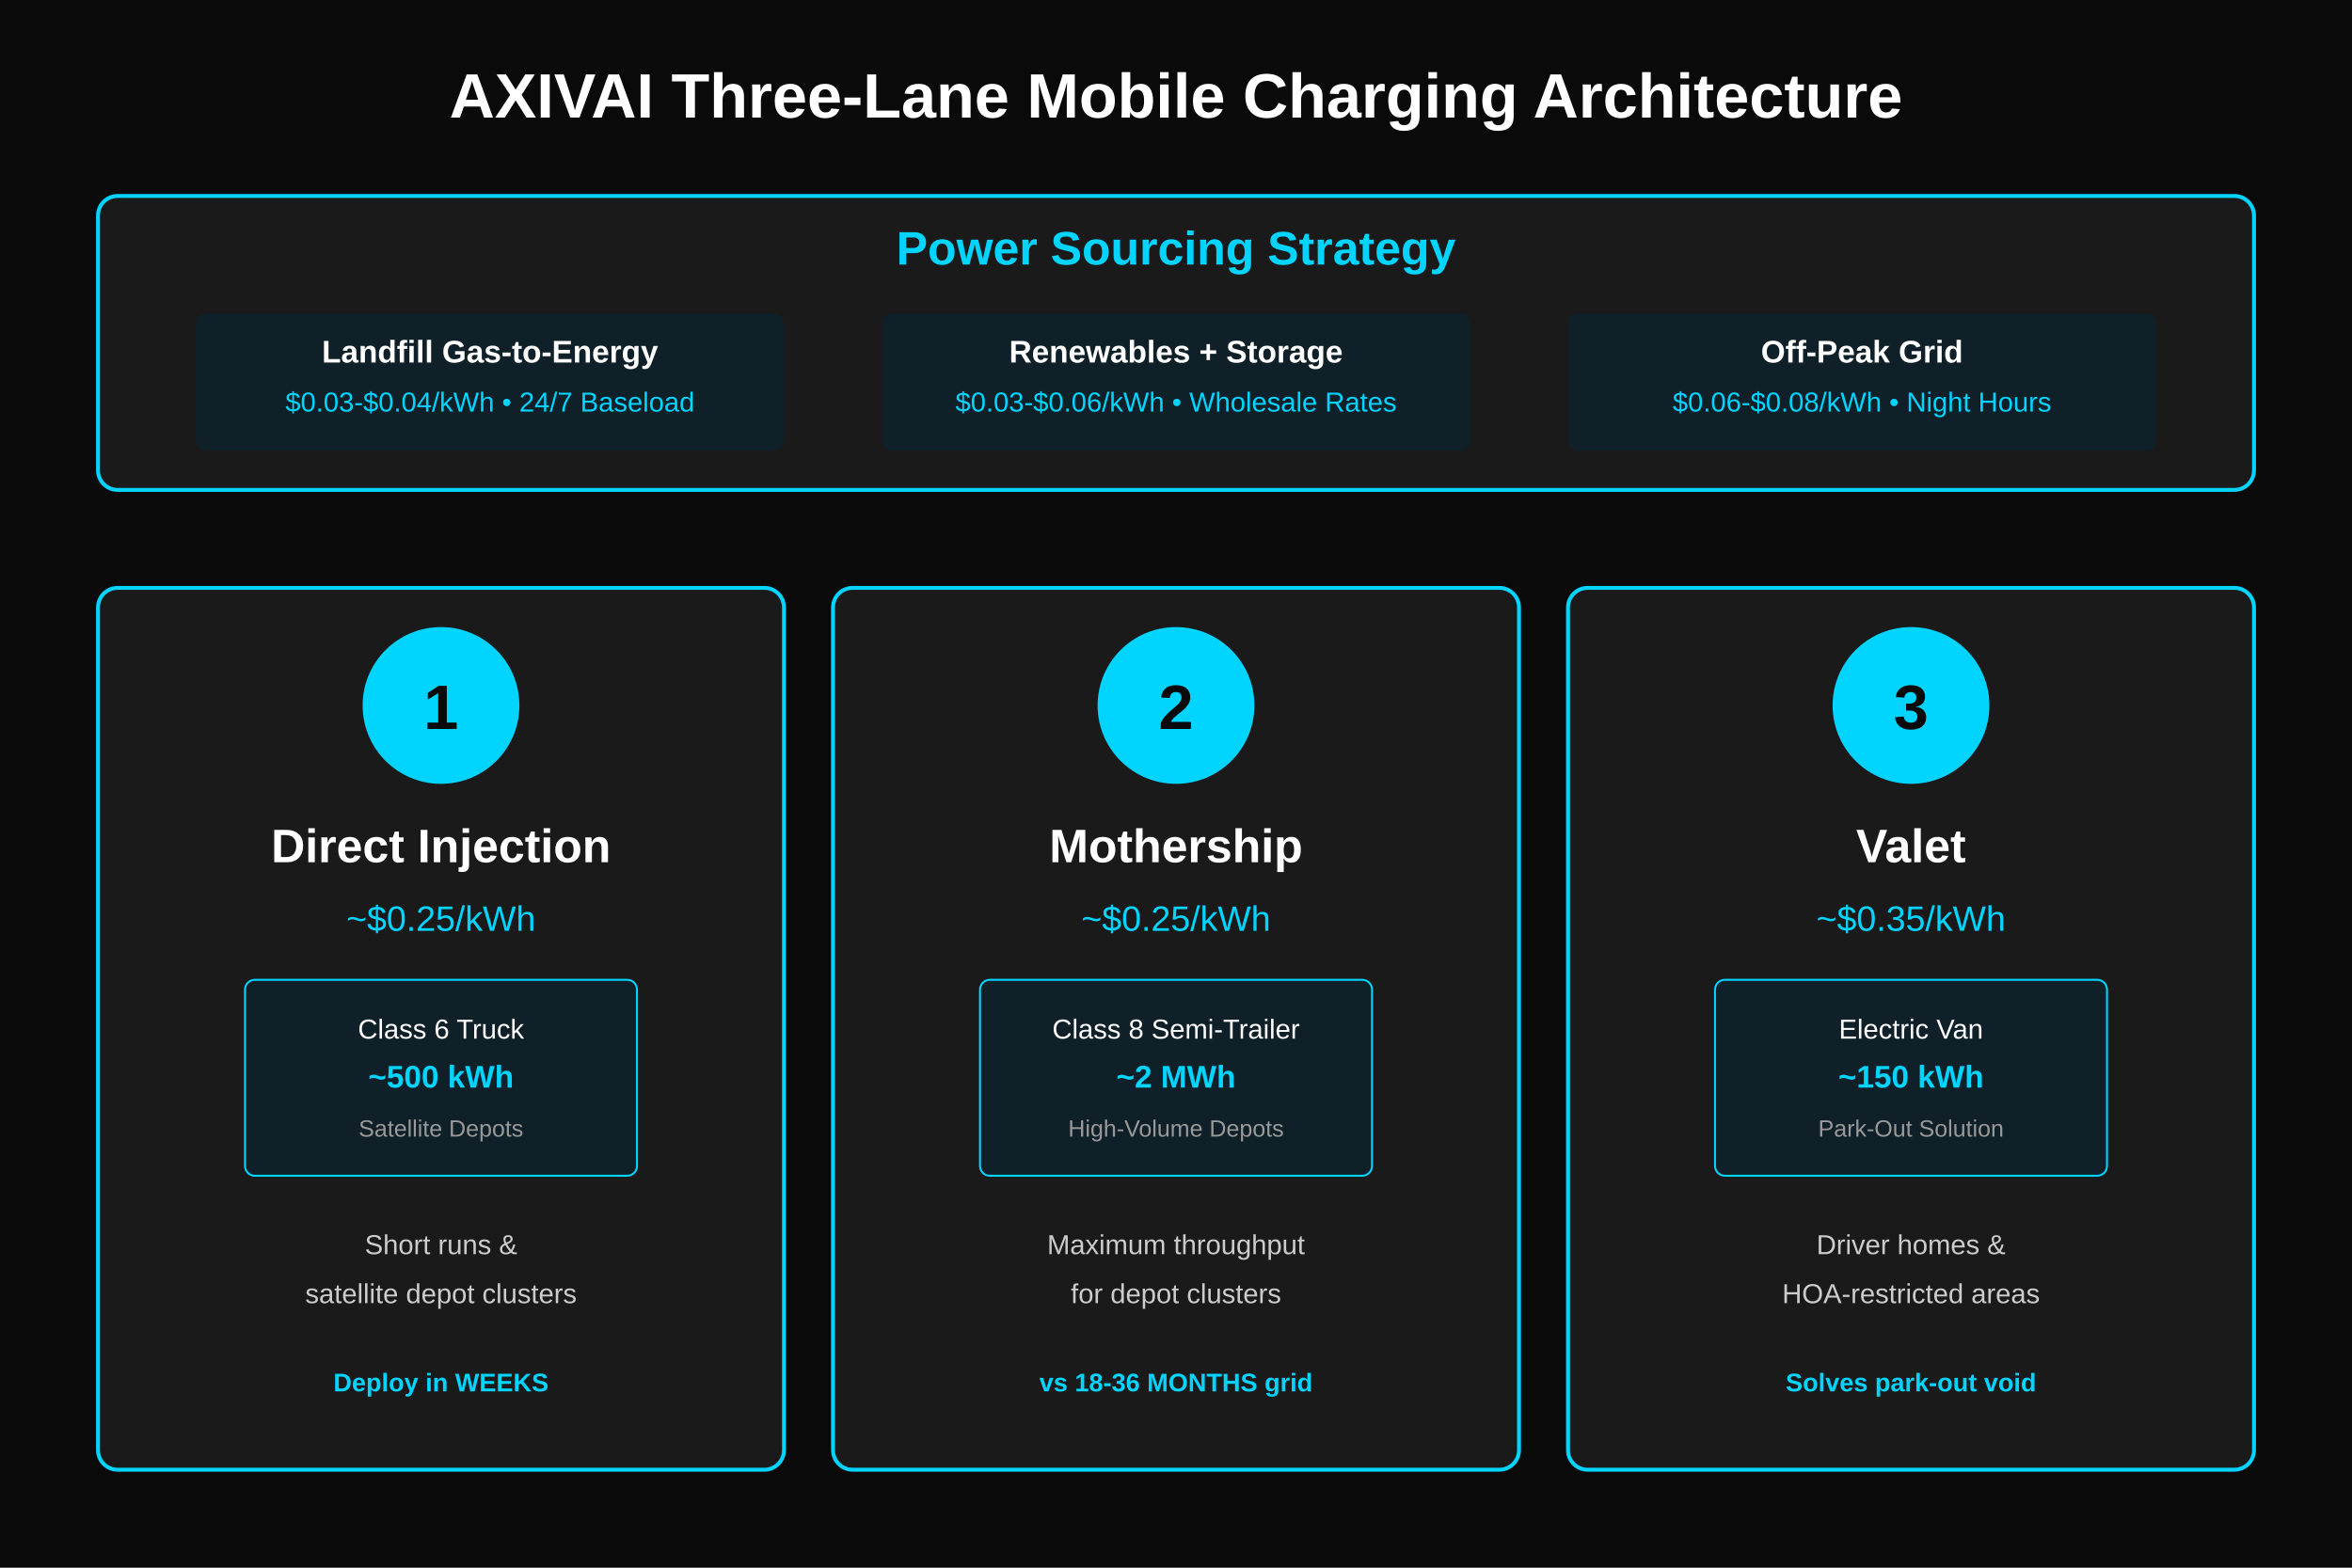
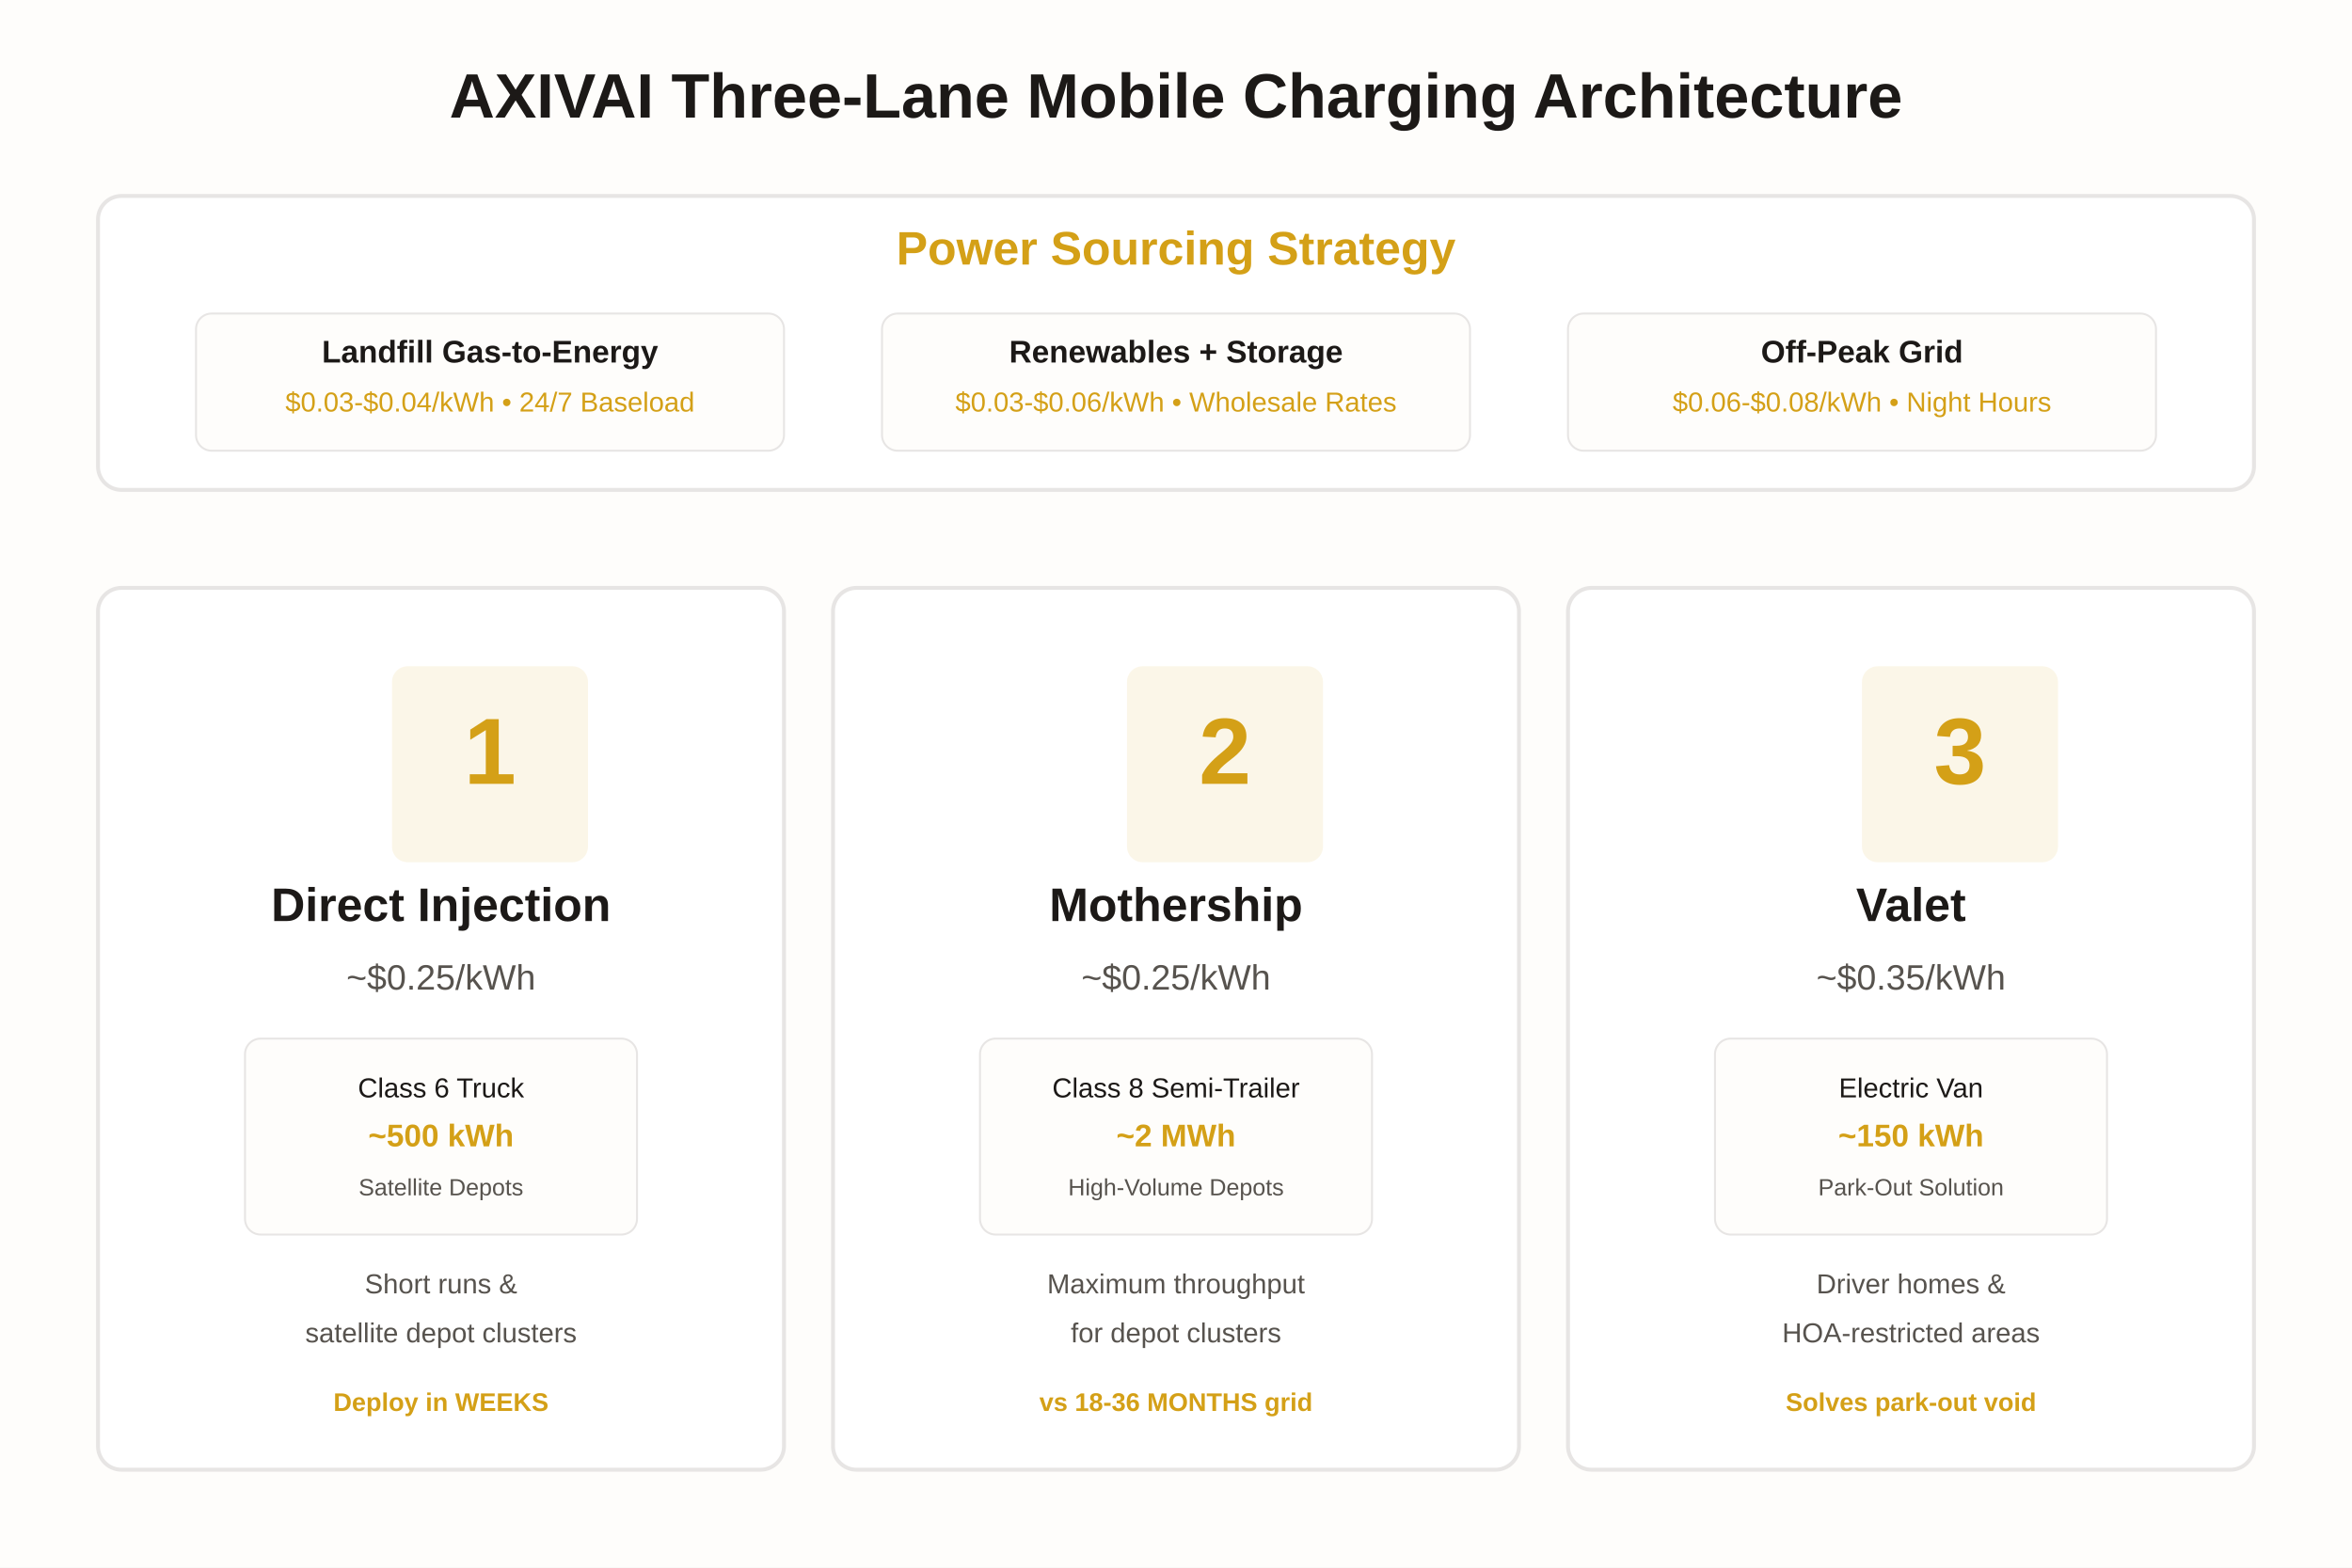
<svg xmlns="http://www.w3.org/2000/svg" width="1200" height="800" viewBox="0 0 1200 800">
-   <rect width="1200" height="800" fill="#0a0a0a" />
-   <text x="600" y="60" font-family="Arial, sans-serif" font-size="32" font-weight="bold" fill="#ffffff" text-anchor="middle">
+   <rect width="1200" height="800" fill="#FEFDFB" />
+   <text x="600" y="60" font-family="'Geist Sans', Arial, sans-serif" font-size="32" font-weight="600" fill="#1C1917" text-anchor="middle">
    AXIVAI Three-Lane Mobile Charging Architecture
  </text>
-   <rect x="50" y="100" width="1100" height="150" fill="#1a1a1a" stroke="#00d4ff" stroke-width="2" rx="10" />
-   <text x="600" y="135" font-family="Arial, sans-serif" font-size="24" font-weight="bold" fill="#00d4ff" text-anchor="middle">
+   <rect x="50" y="100" width="1100" height="150" fill="#FFFFFF" stroke="#E7E5E4" stroke-width="2" rx="12" />
+   <text x="600" y="135" font-family="'Geist Sans', Arial, sans-serif" font-size="24" font-weight="600" fill="#D4A017" text-anchor="middle">
    Power Sourcing Strategy
  </text>
-   <rect x="100" y="160" width="300" height="70" fill="#0f2028" rx="5" />
-   <text x="250" y="185" font-family="Arial, sans-serif" font-size="16" font-weight="bold" fill="#ffffff" text-anchor="middle">
+   <rect x="100" y="160" width="300" height="70" fill="#FEFDFB" stroke="#E7E5E4" stroke-width="1" rx="8" />
+   <text x="250" y="185" font-family="'Geist Sans', Arial, sans-serif" font-size="16" font-weight="600" fill="#1C1917" text-anchor="middle">
    Landfill Gas-to-Energy
  </text>
-   <text x="250" y="210" font-family="Arial, sans-serif" font-size="14" fill="#00d4ff" text-anchor="middle">
+   <text x="250" y="210" font-family="'Geist Sans', Arial, sans-serif" font-size="14" fill="#D4A017" text-anchor="middle">
    $0.03-$0.04/kWh • 24/7 Baseload
  </text>
-   <rect x="450" y="160" width="300" height="70" fill="#0f2028" rx="5" />
-   <text x="600" y="185" font-family="Arial, sans-serif" font-size="16" font-weight="bold" fill="#ffffff" text-anchor="middle">
+   <rect x="450" y="160" width="300" height="70" fill="#FEFDFB" stroke="#E7E5E4" stroke-width="1" rx="8" />
+   <text x="600" y="185" font-family="'Geist Sans', Arial, sans-serif" font-size="16" font-weight="600" fill="#1C1917" text-anchor="middle">
    Renewables + Storage
  </text>
-   <text x="600" y="210" font-family="Arial, sans-serif" font-size="14" fill="#00d4ff" text-anchor="middle">
+   <text x="600" y="210" font-family="'Geist Sans', Arial, sans-serif" font-size="14" fill="#D4A017" text-anchor="middle">
    $0.03-$0.06/kWh • Wholesale Rates
  </text>
-   <rect x="800" y="160" width="300" height="70" fill="#0f2028" rx="5" />
-   <text x="950" y="185" font-family="Arial, sans-serif" font-size="16" font-weight="bold" fill="#ffffff" text-anchor="middle">
+   <rect x="800" y="160" width="300" height="70" fill="#FEFDFB" stroke="#E7E5E4" stroke-width="1" rx="8" />
+   <text x="950" y="185" font-family="'Geist Sans', Arial, sans-serif" font-size="16" font-weight="600" fill="#1C1917" text-anchor="middle">
    Off-Peak Grid
  </text>
-   <text x="950" y="210" font-family="Arial, sans-serif" font-size="14" fill="#00d4ff" text-anchor="middle">
+   <text x="950" y="210" font-family="'Geist Sans', Arial, sans-serif" font-size="14" fill="#D4A017" text-anchor="middle">
    $0.06-$0.08/kWh • Night Hours
  </text>
-   <rect x="50" y="300" width="350" height="450" fill="#1a1a1a" stroke="#00d4ff" stroke-width="2" rx="10" />
-   <circle cx="225" cy="360" r="40" fill="#00d4ff" />
-   <text x="225" y="372" font-family="Arial, sans-serif" font-size="32" font-weight="bold" fill="#0a0a0a" text-anchor="middle">
+   <rect x="50" y="300" width="350" height="450" fill="#FFFFFF" stroke="#E7E5E4" stroke-width="2" rx="12" />
+   <rect x="200" y="340" width="100" height="100" fill="rgba(212, 160, 23, 0.1)" rx="8" />
+   <text x="250" y="400" font-family="'Geist Sans', Arial, sans-serif" font-size="48" font-weight="700" fill="#D4A017" text-anchor="middle">
    1
  </text>
-   <text x="225" y="440" font-family="Arial, sans-serif" font-size="24" font-weight="bold" fill="#ffffff" text-anchor="middle">
+   <text x="225" y="470" font-family="'Geist Sans', Arial, sans-serif" font-size="24" font-weight="600" fill="#1C1917" text-anchor="middle">
    Direct Injection
  </text>
-   <text x="225" y="475" font-family="Arial, sans-serif" font-size="18" fill="#00d4ff" text-anchor="middle">
+   <text x="225" y="505" font-family="'Geist Sans', Arial, sans-serif" font-size="18" fill="#57534E" text-anchor="middle">
    ~$0.25/kWh
  </text>
-   <rect x="125" y="500" width="200" height="100" fill="#0f2028" stroke="#00d4ff" stroke-width="1" rx="5" />
-   <text x="225" y="530" font-family="Arial, sans-serif" font-size="14" fill="#ffffff" text-anchor="middle">
+   <rect x="125" y="530" width="200" height="100" fill="#FEFDFB" stroke="#E7E5E4" stroke-width="1" rx="8" />
+   <text x="225" y="560" font-family="'Geist Sans', Arial, sans-serif" font-size="14" fill="#1C1917" text-anchor="middle">
    Class 6 Truck
  </text>
-   <text x="225" y="555" font-family="Arial, sans-serif" font-size="16" font-weight="bold" fill="#00d4ff" text-anchor="middle">
+   <text x="225" y="585" font-family="'Geist Sans', Arial, sans-serif" font-size="16" font-weight="600" fill="#D4A017" text-anchor="middle">
    ~500 kWh
  </text>
-   <text x="225" y="580" font-family="Arial, sans-serif" font-size="12" fill="#999999" text-anchor="middle">
+   <text x="225" y="610" font-family="'Geist Sans', Arial, sans-serif" font-size="12" fill="#57534E" text-anchor="middle">
    Satellite Depots
  </text>
-   <text x="225" y="640" font-family="Arial, sans-serif" font-size="14" fill="#cccccc" text-anchor="middle">
+   <text x="225" y="660" font-family="'Geist Sans', Arial, sans-serif" font-size="14" fill="#57534E" text-anchor="middle">
    Short runs &amp;
  </text>
-   <text x="225" y="665" font-family="Arial, sans-serif" font-size="14" fill="#cccccc" text-anchor="middle">
+   <text x="225" y="685" font-family="'Geist Sans', Arial, sans-serif" font-size="14" fill="#57534E" text-anchor="middle">
    satellite depot clusters
  </text>
-   <text x="225" y="710" font-family="Arial, sans-serif" font-size="13" font-weight="bold" fill="#00d4ff" text-anchor="middle">
+   <text x="225" y="720" font-family="'Geist Sans', Arial, sans-serif" font-size="13" font-weight="600" fill="#D4A017" text-anchor="middle">
    Deploy in WEEKS
  </text>
-   <rect x="425" y="300" width="350" height="450" fill="#1a1a1a" stroke="#00d4ff" stroke-width="2" rx="10" />
-   <circle cx="600" cy="360" r="40" fill="#00d4ff" />
-   <text x="600" y="372" font-family="Arial, sans-serif" font-size="32" font-weight="bold" fill="#0a0a0a" text-anchor="middle">
+   <rect x="425" y="300" width="350" height="450" fill="#FFFFFF" stroke="#E7E5E4" stroke-width="2" rx="12" />
+   <rect x="575" y="340" width="100" height="100" fill="rgba(212, 160, 23, 0.1)" rx="8" />
+   <text x="625" y="400" font-family="'Geist Sans', Arial, sans-serif" font-size="48" font-weight="700" fill="#D4A017" text-anchor="middle">
    2
  </text>
-   <text x="600" y="440" font-family="Arial, sans-serif" font-size="24" font-weight="bold" fill="#ffffff" text-anchor="middle">
+   <text x="600" y="470" font-family="'Geist Sans', Arial, sans-serif" font-size="24" font-weight="600" fill="#1C1917" text-anchor="middle">
    Mothership
  </text>
-   <text x="600" y="475" font-family="Arial, sans-serif" font-size="18" fill="#00d4ff" text-anchor="middle">
+   <text x="600" y="505" font-family="'Geist Sans', Arial, sans-serif" font-size="18" fill="#57534E" text-anchor="middle">
    ~$0.25/kWh
  </text>
-   <rect x="500" y="500" width="200" height="100" fill="#0f2028" stroke="#00d4ff" stroke-width="1" rx="5" />
-   <text x="600" y="530" font-family="Arial, sans-serif" font-size="14" fill="#ffffff" text-anchor="middle">
+   <rect x="500" y="530" width="200" height="100" fill="#FEFDFB" stroke="#E7E5E4" stroke-width="1" rx="8" />
+   <text x="600" y="560" font-family="'Geist Sans', Arial, sans-serif" font-size="14" fill="#1C1917" text-anchor="middle">
    Class 8 Semi-Trailer
  </text>
-   <text x="600" y="555" font-family="Arial, sans-serif" font-size="16" font-weight="bold" fill="#00d4ff" text-anchor="middle">
+   <text x="600" y="585" font-family="'Geist Sans', Arial, sans-serif" font-size="16" font-weight="600" fill="#D4A017" text-anchor="middle">
    ~2 MWh
  </text>
-   <text x="600" y="580" font-family="Arial, sans-serif" font-size="12" fill="#999999" text-anchor="middle">
+   <text x="600" y="610" font-family="'Geist Sans', Arial, sans-serif" font-size="12" fill="#57534E" text-anchor="middle">
    High-Volume Depots
  </text>
-   <text x="600" y="640" font-family="Arial, sans-serif" font-size="14" fill="#cccccc" text-anchor="middle">
+   <text x="600" y="660" font-family="'Geist Sans', Arial, sans-serif" font-size="14" fill="#57534E" text-anchor="middle">
    Maximum throughput
  </text>
-   <text x="600" y="665" font-family="Arial, sans-serif" font-size="14" fill="#cccccc" text-anchor="middle">
+   <text x="600" y="685" font-family="'Geist Sans', Arial, sans-serif" font-size="14" fill="#57534E" text-anchor="middle">
    for depot clusters
  </text>
-   <text x="600" y="710" font-family="Arial, sans-serif" font-size="13" font-weight="bold" fill="#00d4ff" text-anchor="middle">
+   <text x="600" y="720" font-family="'Geist Sans', Arial, sans-serif" font-size="13" font-weight="600" fill="#D4A017" text-anchor="middle">
    vs 18-36 MONTHS grid
  </text>
-   <rect x="800" y="300" width="350" height="450" fill="#1a1a1a" stroke="#00d4ff" stroke-width="2" rx="10" />
-   <circle cx="975" cy="360" r="40" fill="#00d4ff" />
-   <text x="975" y="372" font-family="Arial, sans-serif" font-size="32" font-weight="bold" fill="#0a0a0a" text-anchor="middle">
+   <rect x="800" y="300" width="350" height="450" fill="#FFFFFF" stroke="#E7E5E4" stroke-width="2" rx="12" />
+   <rect x="950" y="340" width="100" height="100" fill="rgba(212, 160, 23, 0.1)" rx="8" />
+   <text x="1000" y="400" font-family="'Geist Sans', Arial, sans-serif" font-size="48" font-weight="700" fill="#D4A017" text-anchor="middle">
    3
  </text>
-   <text x="975" y="440" font-family="Arial, sans-serif" font-size="24" font-weight="bold" fill="#ffffff" text-anchor="middle">
+   <text x="975" y="470" font-family="'Geist Sans', Arial, sans-serif" font-size="24" font-weight="600" fill="#1C1917" text-anchor="middle">
    Valet
  </text>
-   <text x="975" y="475" font-family="Arial, sans-serif" font-size="18" fill="#00d4ff" text-anchor="middle">
+   <text x="975" y="505" font-family="'Geist Sans', Arial, sans-serif" font-size="18" fill="#57534E" text-anchor="middle">
    ~$0.35/kWh
  </text>
-   <rect x="875" y="500" width="200" height="100" fill="#0f2028" stroke="#00d4ff" stroke-width="1" rx="5" />
-   <text x="975" y="530" font-family="Arial, sans-serif" font-size="14" fill="#ffffff" text-anchor="middle">
+   <rect x="875" y="530" width="200" height="100" fill="#FEFDFB" stroke="#E7E5E4" stroke-width="1" rx="8" />
+   <text x="975" y="560" font-family="'Geist Sans', Arial, sans-serif" font-size="14" fill="#1C1917" text-anchor="middle">
    Electric Van
  </text>
-   <text x="975" y="555" font-family="Arial, sans-serif" font-size="16" font-weight="bold" fill="#00d4ff" text-anchor="middle">
+   <text x="975" y="585" font-family="'Geist Sans', Arial, sans-serif" font-size="16" font-weight="600" fill="#D4A017" text-anchor="middle">
    ~150 kWh
  </text>
-   <text x="975" y="580" font-family="Arial, sans-serif" font-size="12" fill="#999999" text-anchor="middle">
+   <text x="975" y="610" font-family="'Geist Sans', Arial, sans-serif" font-size="12" fill="#57534E" text-anchor="middle">
    Park-Out Solution
  </text>
-   <text x="975" y="640" font-family="Arial, sans-serif" font-size="14" fill="#cccccc" text-anchor="middle">
+   <text x="975" y="660" font-family="'Geist Sans', Arial, sans-serif" font-size="14" fill="#57534E" text-anchor="middle">
    Driver homes &amp;
  </text>
-   <text x="975" y="665" font-family="Arial, sans-serif" font-size="14" fill="#cccccc" text-anchor="middle">
+   <text x="975" y="685" font-family="'Geist Sans', Arial, sans-serif" font-size="14" fill="#57534E" text-anchor="middle">
    HOA-restricted areas
  </text>
-   <text x="975" y="710" font-family="Arial, sans-serif" font-size="13" font-weight="bold" fill="#00d4ff" text-anchor="middle">
+   <text x="975" y="720" font-family="'Geist Sans', Arial, sans-serif" font-size="13" font-weight="600" fill="#D4A017" text-anchor="middle">
    Solves park-out void
  </text>
</svg>
